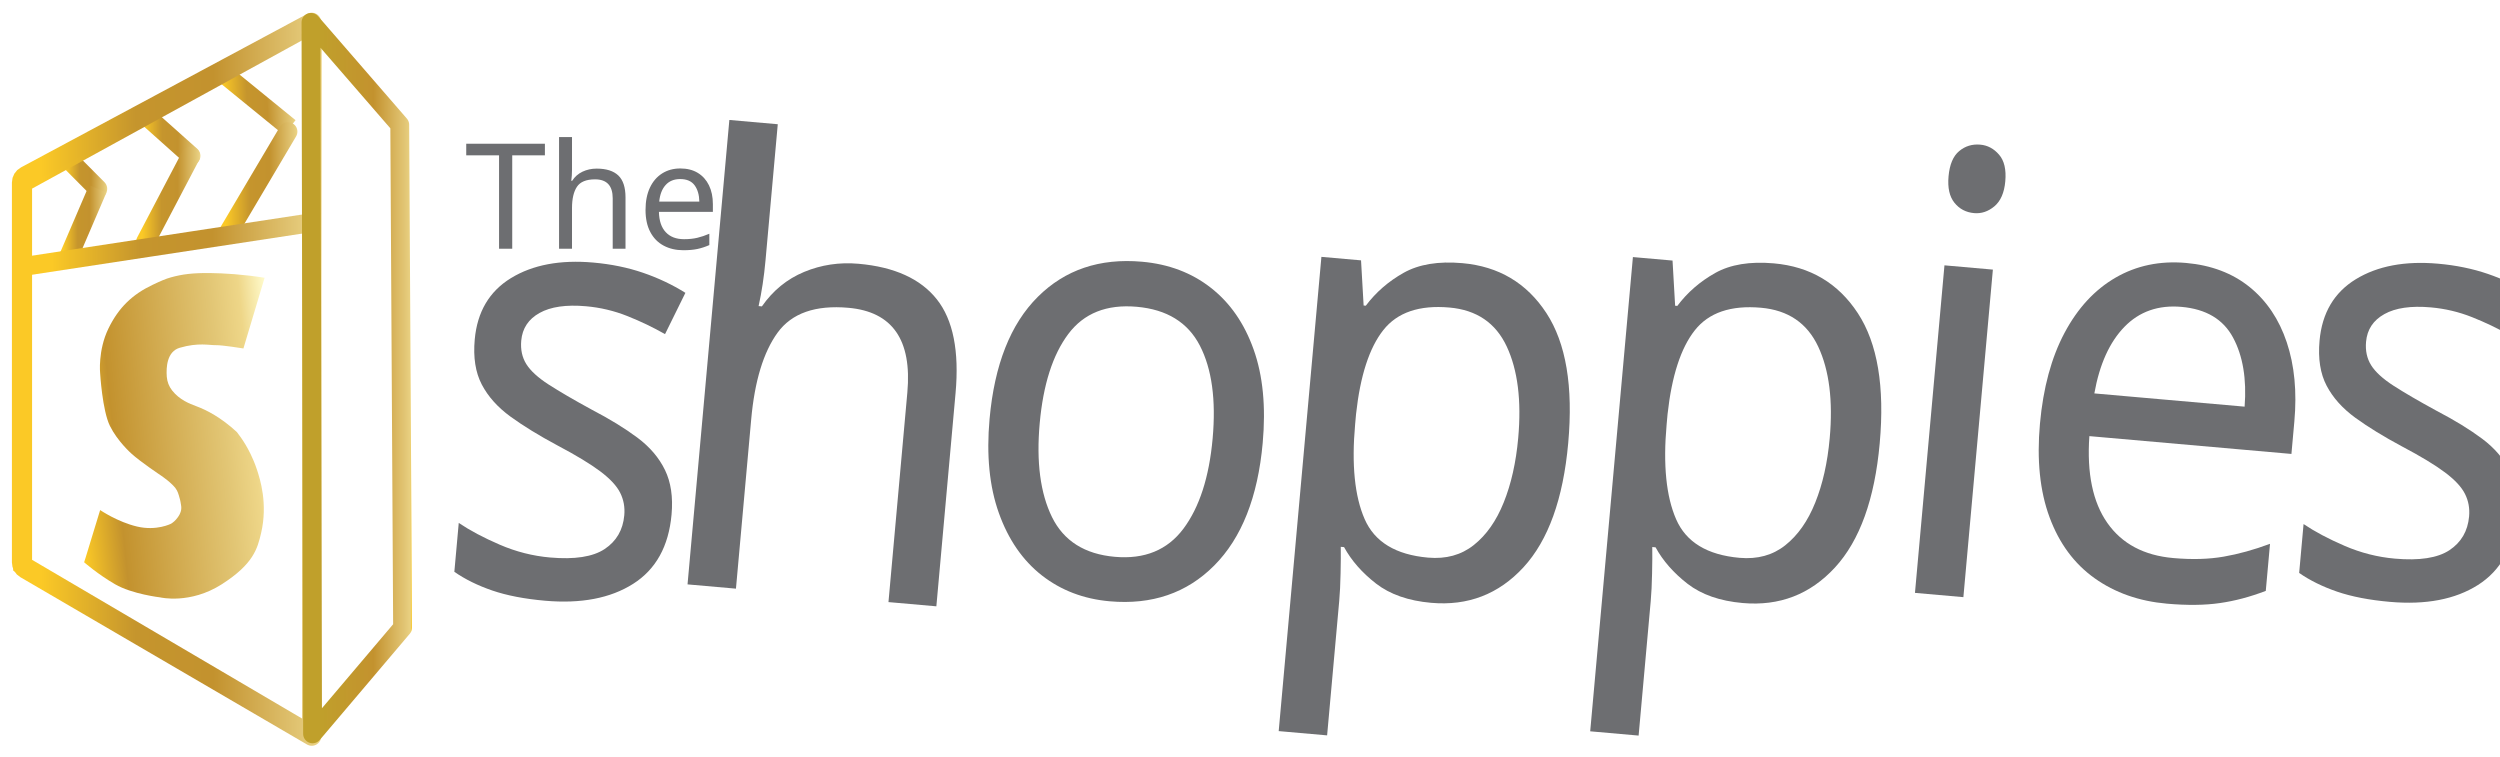
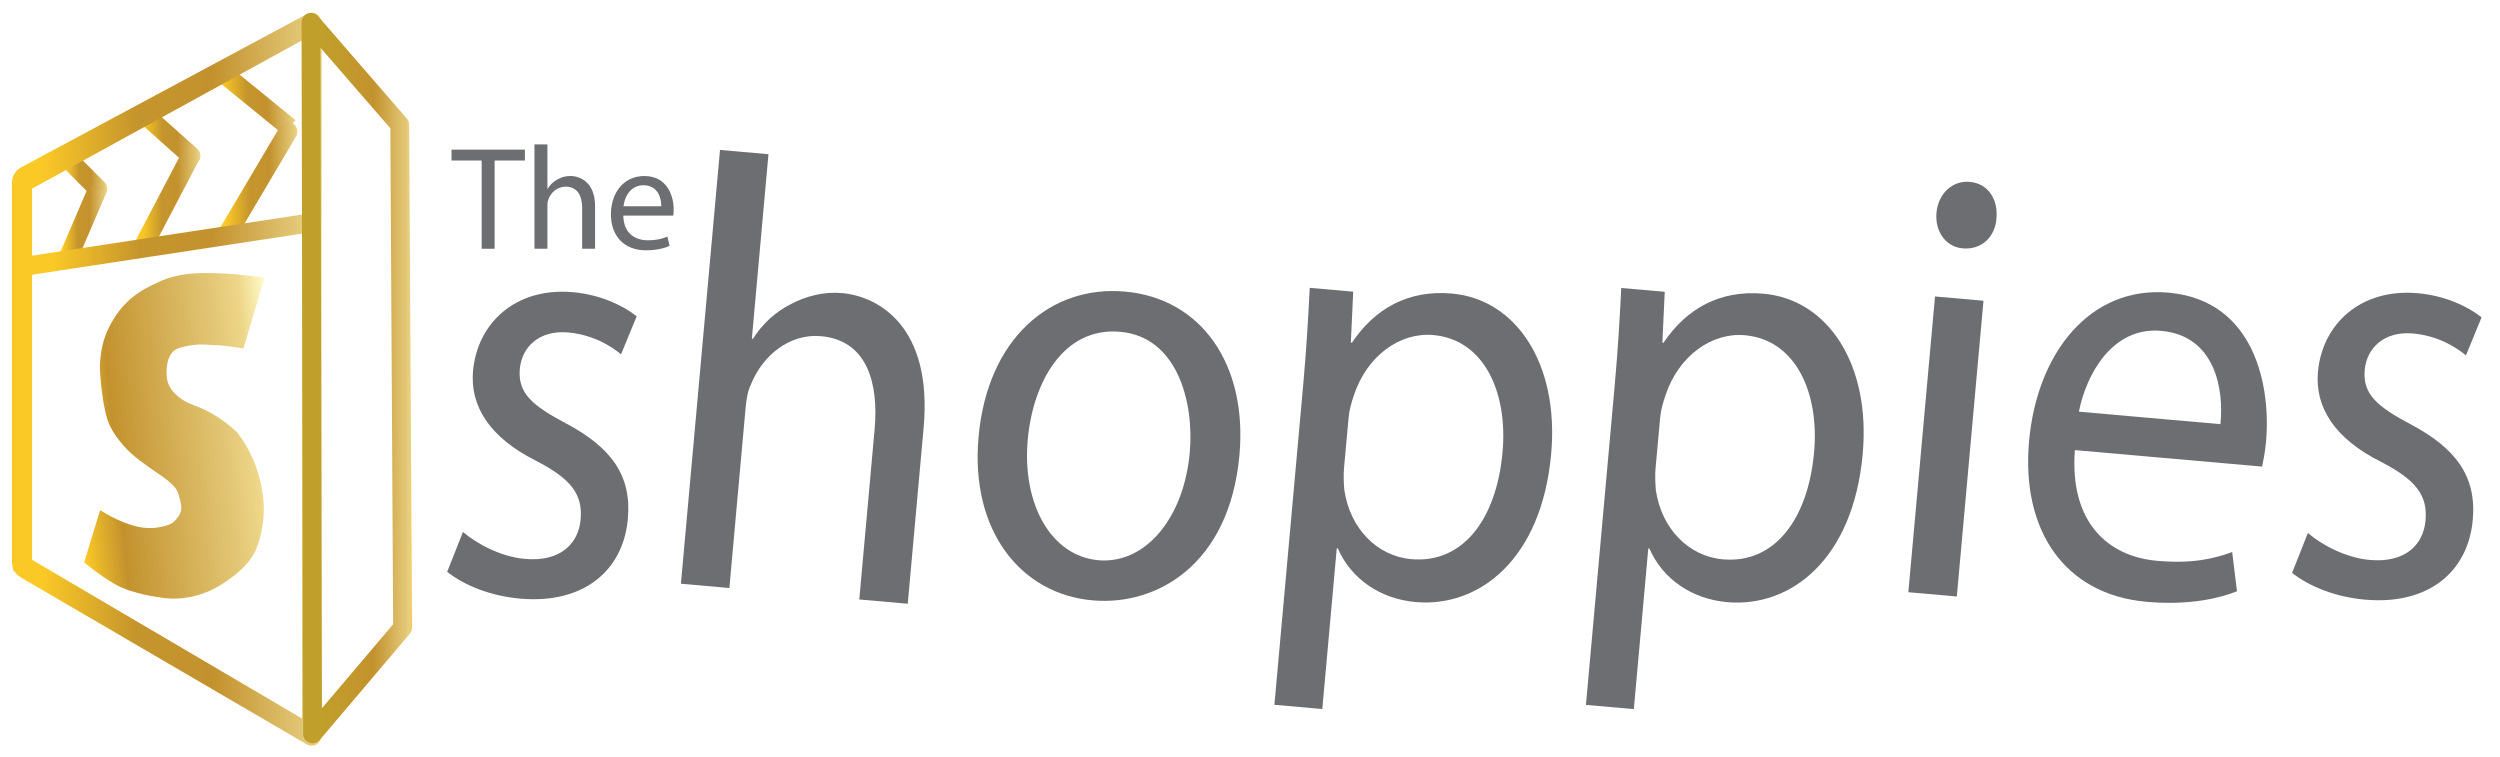
<svg xmlns="http://www.w3.org/2000/svg" version="1.1" id="Layer_1" x="0px" y="0px" viewBox="0 0 530.76 160.51" style="enable-background:new 0 0 530.76 160.51;" xml:space="preserve">
  <style type="text/css">
	.st0{fill:none;stroke:#000000;stroke-width:4;stroke-linecap:round;stroke-linejoin:round;stroke-miterlimit:10;}
	.st1{fill:none;stroke:url(#SVGID_1_);stroke-width:4;stroke-miterlimit:10;}
	.st2{fill:none;stroke:url(#SVGID_2_);stroke-width:4;stroke-linecap:round;stroke-miterlimit:10;}
	.st3{fill:none;stroke:url(#SVGID_3_);stroke-width:4;stroke-linecap:round;stroke-linejoin:round;stroke-miterlimit:10;}
	.st4{fill:none;stroke:url(#SVGID_4_);stroke-width:4;stroke-linecap:round;stroke-linejoin:round;stroke-miterlimit:10;}
	.st5{fill:none;stroke:url(#SVGID_5_);stroke-width:4;stroke-linecap:round;stroke-linejoin:round;stroke-miterlimit:10;}
	.st6{fill:none;stroke:url(#SVGID_6_);stroke-width:4;stroke-miterlimit:10;}
	.st7{fill:none;stroke:url(#SVGID_7_);stroke-width:4;stroke-miterlimit:10;}
	.st8{fill:none;stroke:url(#SVGID_8_);stroke-width:4;stroke-linecap:round;stroke-linejoin:round;stroke-miterlimit:10;}
	.st9{fill:none;stroke:url(#SVGID_9_);stroke-width:4;stroke-miterlimit:10;}
	.st10{fill:none;stroke:url(#SVGID_10_);stroke-width:4;stroke-linecap:round;stroke-linejoin:round;stroke-miterlimit:10;}
	.st11{fill:none;}
	.st12{fill:url(#SVGID_11_);}
	.st13{fill:#6D6E71;}
- 	.st14{font-family:'MyriadPro-Regular';}
- 	.st15{font-size:130.244px;}
- 	.st16{font-size:31.225px;}
- 	.st17{fill:none;stroke:url(#SVGID_12_);stroke-width:4;stroke-miterlimit:10;}
- 	.st18{fill:none;stroke:url(#SVGID_13_);stroke-width:4;stroke-linecap:round;stroke-miterlimit:10;}
- 	.st19{fill:none;stroke:url(#SVGID_14_);stroke-width:4;stroke-linecap:round;stroke-linejoin:round;stroke-miterlimit:10;}
- 	.st20{fill:none;stroke:url(#SVGID_15_);stroke-width:4;stroke-linecap:round;stroke-linejoin:round;stroke-miterlimit:10;}
- 	.st21{fill:none;stroke:url(#SVGID_16_);stroke-width:4;stroke-linecap:round;stroke-linejoin:round;stroke-miterlimit:10;}
- 	.st22{fill:none;stroke:url(#SVGID_17_);stroke-width:4;stroke-miterlimit:10;}
- 	.st23{fill:none;stroke:url(#SVGID_18_);stroke-width:4;stroke-miterlimit:10;}
- 	.st24{fill:none;stroke:url(#SVGID_19_);stroke-width:4;stroke-linecap:round;stroke-linejoin:round;stroke-miterlimit:10;}
- 	.st25{fill:none;stroke:url(#SVGID_20_);stroke-width:4;stroke-miterlimit:10;}
- 	.st26{fill:none;stroke:url(#SVGID_21_);stroke-width:4;stroke-linecap:round;stroke-linejoin:round;stroke-miterlimit:10;}
- 	.st27{fill:url(#SVGID_22_);}
+ 	.st14{fill:none;stroke:url(#SVGID_12_);stroke-width:4;stroke-miterlimit:10;}
+ 	.st15{fill:none;stroke:url(#SVGID_13_);stroke-width:4;stroke-linecap:round;stroke-miterlimit:10;}
+ 	.st16{fill:none;stroke:url(#SVGID_14_);stroke-width:4;stroke-linecap:round;stroke-linejoin:round;stroke-miterlimit:10;}
+ 	.st17{fill:none;stroke:url(#SVGID_15_);stroke-width:4;stroke-linecap:round;stroke-linejoin:round;stroke-miterlimit:10;}
+ 	.st18{fill:none;stroke:url(#SVGID_16_);stroke-width:4;stroke-linecap:round;stroke-linejoin:round;stroke-miterlimit:10;}
+ 	.st19{fill:none;stroke:url(#SVGID_17_);stroke-width:4;stroke-miterlimit:10;}
+ 	.st20{fill:none;stroke:url(#SVGID_18_);stroke-width:4;stroke-miterlimit:10;}
+ 	.st21{fill:none;stroke:url(#SVGID_19_);stroke-width:4;stroke-linecap:round;stroke-linejoin:round;stroke-miterlimit:10;}
+ 	.st22{fill:none;stroke:url(#SVGID_20_);stroke-width:4;stroke-miterlimit:10;}
+ 	.st23{fill:none;stroke:url(#SVGID_21_);stroke-width:4;stroke-linecap:round;stroke-linejoin:round;stroke-miterlimit:10;}
+ 	.st24{fill:url(#SVGID_22_);}
</style>
  <g>
    <g>
      <path class="st0" d="M-8.02,22.68" />
      <path class="st0" d="M-8.02,19.82" />
      <linearGradient id="SVGID_1_" gradientUnits="userSpaceOnUse" x1="61.535" y1="33.052" x2="77.487" y2="33.052" gradientTransform="matrix(1.0571 0.0444 0.0488 1.038 -20.9627 -16.3185)">
        <stop offset="0.095" style="stop-color:#FBC926" />
        <stop offset="0.4" style="stop-color:#C5952D" />
        <stop offset="0.652" style="stop-color:#C3922E" />
        <stop offset="0.937" style="stop-color:#E2C675" />
        <stop offset="0.984" style="stop-color:#E9D081" />
        <stop offset="1" style="stop-color:#EED688" />
      </linearGradient>
      <line class="st1" x1="46.77" y1="15.08" x2="61.49" y2="27.07" />
      <linearGradient id="SVGID_2_" gradientUnits="userSpaceOnUse" x1="45.531" y1="37.632" x2="62.647" y2="37.632" gradientTransform="matrix(0.9878 0.0364 5.104593e-03 0.9642 1.1036 0.5204)">
        <stop offset="0.095" style="stop-color:#FBC926" />
        <stop offset="0.4" style="stop-color:#C5952D" />
        <stop offset="0.652" style="stop-color:#C3922E" />
        <stop offset="0.937" style="stop-color:#E2C675" />
        <stop offset="0.984" style="stop-color:#E9D081" />
        <stop offset="1" style="stop-color:#EED688" />
      </linearGradient>
      <line class="st2" x1="48.31" y1="49.61" x2="61.14" y2="27.94" />
      <g>
        <linearGradient id="SVGID_3_" gradientUnits="userSpaceOnUse" x1="28.993" y1="28.822" x2="42.549" y2="28.822">
          <stop offset="0.095" style="stop-color:#FBC926" />
          <stop offset="0.4" style="stop-color:#C5952D" />
          <stop offset="0.652" style="stop-color:#C3922E" />
          <stop offset="0.937" style="stop-color:#E2C675" />
          <stop offset="0.984" style="stop-color:#E9D081" />
          <stop offset="1" style="stop-color:#EED688" />
        </linearGradient>
        <line class="st3" x1="30.99" y1="24.56" x2="40.55" y2="33.09" />
        <linearGradient id="SVGID_4_" gradientUnits="userSpaceOnUse" x1="28.899" y1="42.228" x2="42.462" y2="42.228">
          <stop offset="0.095" style="stop-color:#FBC926" />
          <stop offset="0.4" style="stop-color:#C5952D" />
          <stop offset="0.652" style="stop-color:#C3922E" />
          <stop offset="0.937" style="stop-color:#E2C675" />
          <stop offset="0.984" style="stop-color:#E9D081" />
          <stop offset="1" style="stop-color:#EED688" />
        </linearGradient>
        <line class="st4" x1="30.9" y1="51.33" x2="40.46" y2="33.13" />
      </g>
      <linearGradient id="SVGID_5_" gradientUnits="userSpaceOnUse" x1="9.929" y1="33.719" x2="19.906" y2="33.719" gradientTransform="matrix(0.9879 -0.0142 -0.0132 0.9845 3.5525 4.1796)">
        <stop offset="0.095" style="stop-color:#FBC926" />
        <stop offset="0.4" style="stop-color:#C5952D" />
        <stop offset="0.652" style="stop-color:#C3922E" />
        <stop offset="0.937" style="stop-color:#E2C675" />
        <stop offset="0.984" style="stop-color:#E9D081" />
        <stop offset="1" style="stop-color:#EED688" />
      </linearGradient>
      <line class="st5" x1="14.93" y1="34.23" x2="20.76" y2="40.09" />
      <linearGradient id="SVGID_6_" gradientUnits="userSpaceOnUse" x1="12.445" y1="47.628" x2="22.595" y2="47.628">
        <stop offset="0.095" style="stop-color:#FBC926" />
        <stop offset="0.4" style="stop-color:#C5952D" />
        <stop offset="0.652" style="stop-color:#C3922E" />
        <stop offset="0.937" style="stop-color:#E2C675" />
        <stop offset="0.984" style="stop-color:#E9D081" />
        <stop offset="1" style="stop-color:#EED688" />
      </linearGradient>
      <line class="st6" x1="14.28" y1="55.17" x2="20.76" y2="40.09" />
      <linearGradient id="SVGID_7_" gradientUnits="userSpaceOnUse" x1="2.815" y1="80.575" x2="68.3" y2="80.575">
        <stop offset="0.095" style="stop-color:#FBC926" />
        <stop offset="0.4" style="stop-color:#C5952D" />
        <stop offset="0.652" style="stop-color:#C3922E" />
        <stop offset="0.937" style="stop-color:#E2C675" />
        <stop offset="0.984" style="stop-color:#E9D081" />
        <stop offset="1" style="stop-color:#EED688" />
      </linearGradient>
      <path class="st7" d="M64.42,155.04L4.81,120V38.86L64.47,6.1c0.83-0.45,1.83,0.15,1.83,1.08l-0.15,146.87    C66.15,154.94,65.18,155.49,64.42,155.04z" />
      <linearGradient id="SVGID_8_" gradientUnits="userSpaceOnUse" x1="2.522" y1="80.516" x2="68.186" y2="80.516">
        <stop offset="0.095" style="stop-color:#FBC926" />
        <stop offset="0.4" style="stop-color:#C5952D" />
        <stop offset="0.652" style="stop-color:#C3922E" />
        <stop offset="0.937" style="stop-color:#E2C675" />
        <stop offset="0.984" style="stop-color:#E9D081" />
        <stop offset="1" style="stop-color:#EED688" />
      </linearGradient>
      <path class="st8" d="M66.19,156.33L5.33,120.81c-0.5-0.29-0.8-0.82-0.8-1.4V38.74c0-0.6,0.33-1.15,0.86-1.43L66.19,4.7V156.33z" />
      <linearGradient id="SVGID_9_" gradientUnits="userSpaceOnUse" x1="5.152" y1="51.886" x2="66.46" y2="51.886">
        <stop offset="0.095" style="stop-color:#FBC926" />
        <stop offset="0.4" style="stop-color:#C5952D" />
        <stop offset="0.652" style="stop-color:#C3922E" />
        <stop offset="0.937" style="stop-color:#E2C675" />
        <stop offset="0.984" style="stop-color:#E9D081" />
        <stop offset="1" style="stop-color:#EED688" />
      </linearGradient>
      <line class="st9" x1="5.45" y1="56.51" x2="66.16" y2="47.26" />
      <g>
        <linearGradient id="SVGID_10_" gradientUnits="userSpaceOnUse" x1="64.018" y1="80.275" x2="87.466" y2="80.275">
          <stop offset="0.149" style="stop-color:#C0A02B" />
          <stop offset="0.652" style="stop-color:#C3922E" />
          <stop offset="0.937" style="stop-color:#E2C675" />
          <stop offset="0.984" style="stop-color:#E9D081" />
          <stop offset="1" style="stop-color:#FBC926" />
          <stop offset="1" style="stop-color:#EED688" />
        </linearGradient>
        <polygon class="st10" points="85.47,133.26 66.36,155.8 66.02,4.75 84.87,26.49    " />
        <polygon class="st11" points="87.74,57.21 66.23,47.55 66.02,5.21 87.55,29.32    " />
      </g>
    </g>
    <linearGradient id="SVGID_11_" gradientUnits="userSpaceOnUse" x1="40.593" y1="80.84" x2="84.71" y2="80.84" gradientTransform="matrix(0.9951 -0.0992 0.0992 0.9951 -32.9816 18.5443)">
      <stop offset="5.618000e-03" style="stop-color:#FBC926" />
      <stop offset="0.201" style="stop-color:#C3922E" />
      <stop offset="0.733" style="stop-color:#E2C675" />
      <stop offset="0.871" style="stop-color:#EED688" />
      <stop offset="1" style="stop-color:#FFFBCC" />
    </linearGradient>
    <path class="st12" d="M56.18,58.97l-4.5,15.01c0,0-4.46-0.73-5.85-0.7c-1.39,0.03-3.7-0.6-7.66,0.55   c-2.74,0.79-2.91,4.16-2.76,6.15c0.08,1.06,0.46,2.06,1.12,2.9c1.6,2.04,3.76,2.84,5.12,3.35c2.21,0.82,5.23,2.36,8.63,5.49   c0.53,0.67,1.19,1.58,1.87,2.72c0.43,0.73,1.54,2.65,2.41,5.29c0.65,1.98,2.34,7.19,0.87,13.46c-0.77,3.26-1.6,6.54-8.34,10.85   c-6.75,4.31-13.06,2.79-13.06,2.79s-5.96-0.69-9.6-2.79c-3.64-2.1-6.57-4.67-6.57-4.67l0.33-1.03l3.07-10.05   c0,0,3.68,2.52,7.85,3.5c4.17,0.98,7.22-0.61,7.22-0.61c0.43-0.27,0.92-0.67,1.34-1.25c0.27-0.37,0.72-0.98,0.81-1.86   c0.04-0.41-0.02-0.77-0.15-1.49c-0.02-0.13-0.13-0.7-0.37-1.44c-0.15-0.46-0.23-0.71-0.4-1.02c-0.21-0.4-0.46-0.71-0.81-1.06   c-0.91-0.93-2.04-1.74-2.51-2.06c0,0-4.47-2.98-6.36-4.72c0,0-2.94-2.6-4.55-5.87c-1.61-3.27-2.07-11.15-2.07-11.15   s-0.51-4.82,1.76-9.51c2.17-4.47,5.11-7.26,9.4-9.29c1.69-0.8,2.75-1.27,3.88-1.58c2.36-0.65,4.57-0.95,8.29-0.91   C47.54,58.01,51.49,58.23,56.18,58.97z" />
  </g>
-   <text transform="matrix(0.8975 0.0791 -0.0897 0.9961 90.1071 123.9764)">
-     <tspan x="0" y="0" class="st13 st14 st15">s</tspan>
-     <tspan x="50.68" y="-4.81" class="st13 st14 st15">h</tspan>
-     <tspan x="121.99" y="-10.4" class="st13 st14 st15">o</tspan>
-     <tspan x="192.52" y="-16.07" class="st13 st14 st15">p</tspan>
-     <tspan x="265.63" y="-21.83" class="st13 st14 st15">p</tspan>
-     <tspan x="338.92" y="-25.89" class="st13 st14 st15">i</tspan>
-     <tspan x="368.6" y="-29.6" class="st13 st14 st15">e</tspan>
-     <tspan x="432.98" y="-34.14" class="st13 st14 st15">s</tspan>
-   </text>
-   <text transform="matrix(1 0 0 1 90.5529 52.8118)" class="st13 st14 st16"> The</text>
+   <g>
+     <path class="st13" d="M98.29,112.93c2.84,2.47,8.01,5.28,13.15,5.73c7.48,0.66,11.36-3.18,11.83-8.37   c0.49-5.45-2.16-8.69-9.48-12.47c-9.81-4.92-14.04-11.57-13.36-19.09c0.91-10.12,9.02-17.77,21.18-16.7   c5.73,0.5,10.59,2.76,13.56,5.12l-3.32,8.08c-2.08-1.75-5.99-4.19-11.25-4.65c-6.08-0.54-9.82,3.06-10.24,7.73   c-0.47,5.19,2.71,7.82,9.8,11.58c9.45,5.02,13.98,10.91,13.14,20.25c-0.99,11.03-9.41,18.13-22.85,16.95   c-6.2-0.54-11.77-2.74-15.51-5.68L98.29,112.93z" />
+     <path class="st13" d="M152.86,31.83l10.29,0.91l-3.53,39.18l0.23,0.02c1.93-3.1,4.76-5.73,8.09-7.4c3.21-1.68,6.96-2.66,10.81-2.32   c7.6,0.67,19.29,6.93,17.34,28.6l-3.37,37.36l-10.29-0.91l3.25-36.07c0.91-10.12-1.71-18.98-11.41-19.83   c-6.66-0.59-12.39,4.14-14.82,10.2c-0.73,1.5-0.99,3.18-1.19,5.39l-3.41,37.88l-10.29-0.91L152.86,31.83z" />
+     <path class="st13" d="M263.14,96.6c-2.09,23.22-17.5,32.07-31.18,30.86c-15.31-1.35-26-14.84-24.21-34.69   c1.89-21.02,15.4-32.25,31.06-30.87C255.07,63.33,264.87,77.4,263.14,96.6z M218.2,93.3c-1.24,13.75,4.96,24.76,15.01,25.64   c9.82,0.86,18.11-8.74,19.38-22.88c0.96-10.64-2.62-24.55-14.78-25.62C225.65,69.37,219.27,81.36,218.2,93.3z" />
+     <path class="st13" d="M276.68,81.65c0.72-8.04,1.08-14.55,1.38-20.54l9.23,0.81l-0.5,10.81l0.23,0.02   c4.9-7.28,11.97-11.24,21.21-10.43c13.68,1.2,22.81,14.95,21.09,34.03c-2.03,22.57-15.43,32.64-28.76,31.47   c-7.48-0.66-13.7-4.87-16.53-11.39l-0.23-0.02l-3.07,34.12l-10.17-0.9L276.68,81.65z M285.35,99.28c-0.15,1.69-0.06,3.26,0.05,4.71   c1.16,8.08,6.86,14.07,14.23,14.72c10.87,0.96,18.07-8.35,19.37-22.75c1.13-12.58-3.86-23.88-14.73-24.83   c-7.01-0.62-14.06,4.38-16.82,12.77c-0.48,1.4-0.98,3.05-1.12,4.61L285.35,99.28z" />
+     <path class="st13" d="M342.82,81.68c0.72-8.04,1.08-14.55,1.38-20.54l9.23,0.81l-0.5,10.81l0.23,0.02   c4.9-7.28,11.97-11.24,21.21-10.43c13.68,1.2,22.81,14.95,21.09,34.02c-2.03,22.57-15.43,32.64-28.76,31.47   c-7.48-0.66-13.7-4.87-16.53-11.39l-0.23-0.02l-3.07,34.12l-10.17-0.9L342.82,81.68z M351.49,99.32c-0.15,1.69-0.06,3.26,0.05,4.71   c1.16,8.08,6.86,14.07,14.23,14.72c10.87,0.96,18.07-8.35,19.37-22.75c1.13-12.58-3.86-23.88-14.73-24.83   c-7.01-0.62-14.06,4.39-16.82,12.77c-0.48,1.4-0.98,3.05-1.12,4.61L351.49,99.32z" />
+     <path class="st13" d="M405.15,125.73l5.66-62.79l10.29,0.91l-5.66,62.79L405.15,125.73z M423.86,46.3   c-0.23,3.9-3.09,6.79-7.18,6.43c-3.62-0.32-5.92-3.66-5.56-7.55c0.36-4.02,3.33-6.9,7.07-6.57   C422.04,38.95,424.22,42.28,423.86,46.3z" />
+     <path class="st13" d="M440.5,95.56c-1.16,15.46,7.16,22.6,17.44,23.5c7.37,0.65,11.94-0.39,15.96-1.86l1.02,8.33   c-3.79,1.5-10.17,3.03-19.17,2.24c-17.42-1.53-26.68-15.16-24.97-34.11s13.1-32.98,29.59-31.53c18.47,1.63,21.76,20.09,20.72,31.64   c-0.21,2.34-0.61,4.13-0.83,5.29L440.5,95.56z M471.4,90.05c0.77-7.26-1.02-18.79-12.59-19.81c-10.4-0.92-15.92,9.32-17.45,17.16   L471.4,90.05z" />
+     <path class="st13" d="M489.97,113.15c2.84,2.47,8.01,5.28,13.15,5.73c7.48,0.66,11.36-3.18,11.83-8.37   c0.49-5.45-2.16-8.69-9.48-12.47c-9.81-4.92-14.04-11.57-13.36-19.09c0.91-10.12,9.02-17.77,21.18-16.7   c5.73,0.5,10.59,2.76,13.56,5.12l-3.32,8.08c-2.08-1.75-5.99-4.19-11.25-4.65c-6.08-0.54-9.82,3.06-10.24,7.73   c-0.47,5.19,2.71,7.82,9.8,11.58c9.44,5.02,13.98,10.91,13.14,20.25c-0.99,11.03-9.41,18.13-22.85,16.95   c-6.2-0.54-11.77-2.74-15.51-5.68L489.97,113.15z" />
+   </g>
+   <g>
+     <path class="st13" d="M102.26,34.08h-6.4v-2.31h15.58v2.31h-6.43v18.73h-2.75V34.08z" />
+     <path class="st13" d="M113.47,30.65h2.75v9.43h0.06c0.44-0.78,1.12-1.47,1.97-1.94c0.81-0.47,1.78-0.78,2.81-0.78   c2.03,0,5.28,1.25,5.28,6.46v8.99h-2.75v-8.68c0-2.44-0.91-4.5-3.5-4.5c-1.78,0-3.18,1.25-3.68,2.75   c-0.16,0.37-0.19,0.78-0.19,1.31v9.12h-2.75V30.65z" />
+     <path class="st13" d="M132.33,45.76c0.06,3.72,2.44,5.25,5.18,5.25c1.97,0,3.15-0.34,4.18-0.78l0.47,1.97   c-0.97,0.44-2.62,0.94-5.03,0.94c-4.65,0-7.43-3.06-7.43-7.62c0-4.56,2.68-8.15,7.09-8.15c4.93,0,6.24,4.34,6.24,7.12   c0,0.56-0.06,1-0.09,1.28H132.33z M140.39,43.79c0.03-1.75-0.72-4.46-3.81-4.46c-2.78,0-4,2.56-4.21,4.46H140.39z" />
+   </g>
  <g>
    <g>
      <path class="st0" d="M67.16,474.16" />
      <path class="st0" d="M67.16,471.3" />
      <linearGradient id="SVGID_12_" gradientUnits="userSpaceOnUse" x1="112.681" y1="465.798" x2="128.633" y2="465.798" gradientTransform="matrix(1.0571 0.0444 0.0488 1.038 -20.9627 -16.3185)">
        <stop offset="0.095" style="stop-color:#FBC926" />
        <stop offset="0.4" style="stop-color:#C5952D" />
        <stop offset="0.652" style="stop-color:#C3922E" />
        <stop offset="0.937" style="stop-color:#E2C675" />
        <stop offset="0.984" style="stop-color:#E9D081" />
        <stop offset="1" style="stop-color:#EED688" />
      </linearGradient>
-       <line class="st17" x1="121.95" y1="466.56" x2="136.67" y2="478.55" />
+       <line class="st14" x1="121.95" y1="466.56" x2="136.67" y2="478.55" />
      <linearGradient id="SVGID_13_" gradientUnits="userSpaceOnUse" x1="119.233" y1="503.089" x2="136.35" y2="503.089" gradientTransform="matrix(0.9878 0.0364 5.104593e-03 0.9642 1.1036 0.5204)">
        <stop offset="0.095" style="stop-color:#FBC926" />
        <stop offset="0.4" style="stop-color:#C5952D" />
        <stop offset="0.652" style="stop-color:#C3922E" />
        <stop offset="0.937" style="stop-color:#E2C675" />
        <stop offset="0.984" style="stop-color:#E9D081" />
        <stop offset="1" style="stop-color:#EED688" />
      </linearGradient>
-       <line class="st18" x1="123.48" y1="501.08" x2="136.32" y2="479.42" />
+       <line class="st15" x1="123.48" y1="501.08" x2="136.32" y2="479.42" />
      <g>
        <linearGradient id="SVGID_14_" gradientUnits="userSpaceOnUse" x1="104.172" y1="480.3" x2="117.728" y2="480.3">
          <stop offset="0.095" style="stop-color:#FBC926" />
          <stop offset="0.4" style="stop-color:#C5952D" />
          <stop offset="0.652" style="stop-color:#C3922E" />
          <stop offset="0.937" style="stop-color:#E2C675" />
          <stop offset="0.984" style="stop-color:#E9D081" />
          <stop offset="1" style="stop-color:#EED688" />
        </linearGradient>
-         <line class="st19" x1="106.17" y1="476.03" x2="115.73" y2="484.57" />
+         <line class="st16" x1="106.17" y1="476.03" x2="115.73" y2="484.57" />
        <linearGradient id="SVGID_15_" gradientUnits="userSpaceOnUse" x1="104.078" y1="493.706" x2="117.641" y2="493.706">
          <stop offset="0.095" style="stop-color:#FBC926" />
          <stop offset="0.4" style="stop-color:#C5952D" />
          <stop offset="0.652" style="stop-color:#C3922E" />
          <stop offset="0.937" style="stop-color:#E2C675" />
          <stop offset="0.984" style="stop-color:#E9D081" />
          <stop offset="1" style="stop-color:#EED688" />
        </linearGradient>
-         <line class="st20" x1="106.08" y1="502.81" x2="115.64" y2="484.6" />
+         <line class="st17" x1="106.08" y1="502.81" x2="115.64" y2="484.6" />
      </g>
      <linearGradient id="SVGID_16_" gradientUnits="userSpaceOnUse" x1="92.167" y1="493.506" x2="102.144" y2="493.506" gradientTransform="matrix(0.9879 -0.0142 -0.0132 0.9845 3.5525 4.1796)">
        <stop offset="0.095" style="stop-color:#FBC926" />
        <stop offset="0.4" style="stop-color:#C5952D" />
        <stop offset="0.652" style="stop-color:#C3922E" />
        <stop offset="0.937" style="stop-color:#E2C675" />
        <stop offset="0.984" style="stop-color:#E9D081" />
        <stop offset="1" style="stop-color:#EED688" />
      </linearGradient>
-       <line class="st21" x1="90.11" y1="485.71" x2="95.94" y2="491.57" />
+       <line class="st18" x1="90.11" y1="485.71" x2="95.94" y2="491.57" />
      <linearGradient id="SVGID_17_" gradientUnits="userSpaceOnUse" x1="87.624" y1="499.106" x2="97.774" y2="499.106">
        <stop offset="0.095" style="stop-color:#FBC926" />
        <stop offset="0.4" style="stop-color:#C5952D" />
        <stop offset="0.652" style="stop-color:#C3922E" />
        <stop offset="0.937" style="stop-color:#E2C675" />
        <stop offset="0.984" style="stop-color:#E9D081" />
        <stop offset="1" style="stop-color:#EED688" />
      </linearGradient>
-       <line class="st22" x1="89.46" y1="506.64" x2="95.94" y2="491.57" />
+       <line class="st19" x1="89.46" y1="506.64" x2="95.94" y2="491.57" />
      <linearGradient id="SVGID_18_" gradientUnits="userSpaceOnUse" x1="77.994" y1="532.053" x2="143.479" y2="532.053">
        <stop offset="0.095" style="stop-color:#FBC926" />
        <stop offset="0.4" style="stop-color:#C5952D" />
        <stop offset="0.652" style="stop-color:#C3922E" />
        <stop offset="0.937" style="stop-color:#E2C675" />
        <stop offset="0.984" style="stop-color:#E9D081" />
        <stop offset="1" style="stop-color:#EED688" />
      </linearGradient>
-       <path class="st23" d="M139.6,606.52l-59.6-35.04v-81.14l59.65-32.76c0.83-0.45,1.83,0.15,1.83,1.08l-0.15,146.87    C141.33,606.42,140.36,606.97,139.6,606.52z" />
+       <path class="st20" d="M139.6,606.52l-59.6-35.04v-81.14l59.65-32.76c0.83-0.45,1.83,0.15,1.83,1.08l-0.15,146.87    C141.33,606.42,140.36,606.97,139.6,606.52z" />
      <linearGradient id="SVGID_19_" gradientUnits="userSpaceOnUse" x1="77.701" y1="531.994" x2="143.364" y2="531.994">
        <stop offset="0.095" style="stop-color:#FBC926" />
        <stop offset="0.4" style="stop-color:#C5952D" />
        <stop offset="0.652" style="stop-color:#C3922E" />
        <stop offset="0.937" style="stop-color:#E2C675" />
        <stop offset="0.984" style="stop-color:#E9D081" />
        <stop offset="1" style="stop-color:#EED688" />
      </linearGradient>
-       <path class="st24" d="M141.36,607.81l-60.86-35.52c-0.5-0.29-0.8-0.82-0.8-1.4v-80.67c0-0.6,0.33-1.15,0.86-1.43l60.81-32.61    V607.81z" />
+       <path class="st21" d="M141.36,607.81l-60.86-35.52c-0.5-0.29-0.8-0.82-0.8-1.4v-80.67c0-0.6,0.33-1.15,0.86-1.43l60.81-32.61    V607.81z" />
      <linearGradient id="SVGID_20_" gradientUnits="userSpaceOnUse" x1="80.33" y1="503.364" x2="141.639" y2="503.364">
        <stop offset="0.095" style="stop-color:#FBC926" />
        <stop offset="0.4" style="stop-color:#C5952D" />
        <stop offset="0.652" style="stop-color:#C3922E" />
        <stop offset="0.937" style="stop-color:#E2C675" />
        <stop offset="0.984" style="stop-color:#E9D081" />
        <stop offset="1" style="stop-color:#EED688" />
      </linearGradient>
-       <line class="st25" x1="80.63" y1="507.99" x2="141.34" y2="498.74" />
+       <line class="st22" x1="80.63" y1="507.99" x2="141.34" y2="498.74" />
      <g>
        <linearGradient id="SVGID_21_" gradientUnits="userSpaceOnUse" x1="139.197" y1="531.753" x2="162.645" y2="531.753">
          <stop offset="0.149" style="stop-color:#C0A02B" />
          <stop offset="0.652" style="stop-color:#C3922E" />
          <stop offset="0.937" style="stop-color:#E2C675" />
          <stop offset="0.984" style="stop-color:#E9D081" />
          <stop offset="1" style="stop-color:#FBC926" />
          <stop offset="1" style="stop-color:#EED688" />
        </linearGradient>
-         <polygon class="st26" points="160.64,584.74 141.53,607.28 141.2,456.23 160.05,477.97    " />
+         <polygon class="st23" points="160.64,584.74 141.53,607.28 141.2,456.23 160.05,477.97    " />
        <polygon class="st11" points="162.92,508.69 141.41,499.03 141.2,456.68 162.73,480.8    " />
      </g>
    </g>
    <linearGradient id="SVGID_22_" gradientUnits="userSpaceOnUse" x1="70.636" y1="537.548" x2="114.754" y2="537.548" gradientTransform="matrix(0.9951 -0.0992 0.0992 0.9951 -32.9816 18.5443)">
      <stop offset="5.618000e-03" style="stop-color:#FBC926" />
      <stop offset="0.201" style="stop-color:#C3922E" />
      <stop offset="0.733" style="stop-color:#E2C675" />
      <stop offset="0.871" style="stop-color:#EED688" />
      <stop offset="1" style="stop-color:#FFFBCC" />
    </linearGradient>
-     <path class="st27" d="M131.36,510.45l-4.5,15.01c0,0-4.46-0.73-5.85-0.7c-1.39,0.03-3.7-0.6-7.66,0.55   c-2.74,0.79-2.91,4.16-2.76,6.15c0.08,1.06,0.46,2.06,1.12,2.9c1.6,2.04,3.76,2.84,5.12,3.35c2.21,0.82,5.23,2.36,8.63,5.49   c0.53,0.67,1.19,1.58,1.87,2.72c0.43,0.73,1.54,2.65,2.41,5.29c0.65,1.98,2.34,7.19,0.87,13.46c-0.77,3.26-1.6,6.54-8.34,10.85   s-13.06,2.79-13.06,2.79s-5.96-0.69-9.6-2.79c-3.64-2.1-6.57-4.67-6.57-4.67l0.33-1.03l3.07-10.05c0,0,3.68,2.52,7.85,3.5   c4.17,0.98,7.22-0.61,7.22-0.61c0.43-0.27,0.92-0.67,1.34-1.25c0.27-0.37,0.72-0.98,0.81-1.86c0.04-0.41-0.02-0.77-0.15-1.49   c-0.02-0.13-0.13-0.7-0.37-1.44c-0.15-0.46-0.23-0.71-0.4-1.02c-0.21-0.4-0.46-0.71-0.81-1.06c-0.91-0.93-2.04-1.74-2.51-2.06   c0,0-4.47-2.98-6.36-4.72c0,0-2.94-2.6-4.55-5.87s-2.07-11.15-2.07-11.15s-0.51-4.82,1.76-9.51c2.17-4.47,5.11-7.26,9.4-9.29   c1.69-0.8,2.75-1.27,3.88-1.58c2.36-0.65,4.57-0.95,8.29-0.91C122.72,509.49,126.67,509.71,131.36,510.45z" />
+     <path class="st24" d="M131.36,510.45l-4.5,15.01c0,0-4.46-0.73-5.85-0.7c-1.39,0.03-3.7-0.6-7.66,0.55   c-2.74,0.79-2.91,4.16-2.76,6.15c0.08,1.06,0.46,2.06,1.12,2.9c1.6,2.04,3.76,2.84,5.12,3.35c2.21,0.82,5.23,2.36,8.63,5.49   c0.53,0.67,1.19,1.58,1.87,2.72c0.43,0.73,1.54,2.65,2.41,5.29c0.65,1.98,2.34,7.19,0.87,13.46c-0.77,3.26-1.6,6.54-8.34,10.85   s-13.06,2.79-13.06,2.79s-5.96-0.69-9.6-2.79c-3.64-2.1-6.57-4.67-6.57-4.67l0.33-1.03l3.07-10.05c0,0,3.68,2.52,7.85,3.5   c4.17,0.98,7.22-0.61,7.22-0.61c0.43-0.27,0.92-0.67,1.34-1.25c0.27-0.37,0.72-0.98,0.81-1.86c0.04-0.41-0.02-0.77-0.15-1.49   c-0.02-0.13-0.13-0.7-0.37-1.44c-0.15-0.46-0.23-0.71-0.4-1.02c-0.21-0.4-0.46-0.71-0.81-1.06c-0.91-0.93-2.04-1.74-2.51-2.06   c0,0-4.47-2.98-6.36-4.72c0,0-2.94-2.6-4.55-5.87s-2.07-11.15-2.07-11.15s-0.51-4.82,1.76-9.51c2.17-4.47,5.11-7.26,9.4-9.29   c1.69-0.8,2.75-1.27,3.88-1.58c2.36-0.65,4.57-0.95,8.29-0.91C122.72,509.49,126.67,509.71,131.36,510.45z" />
  </g>
</svg>
